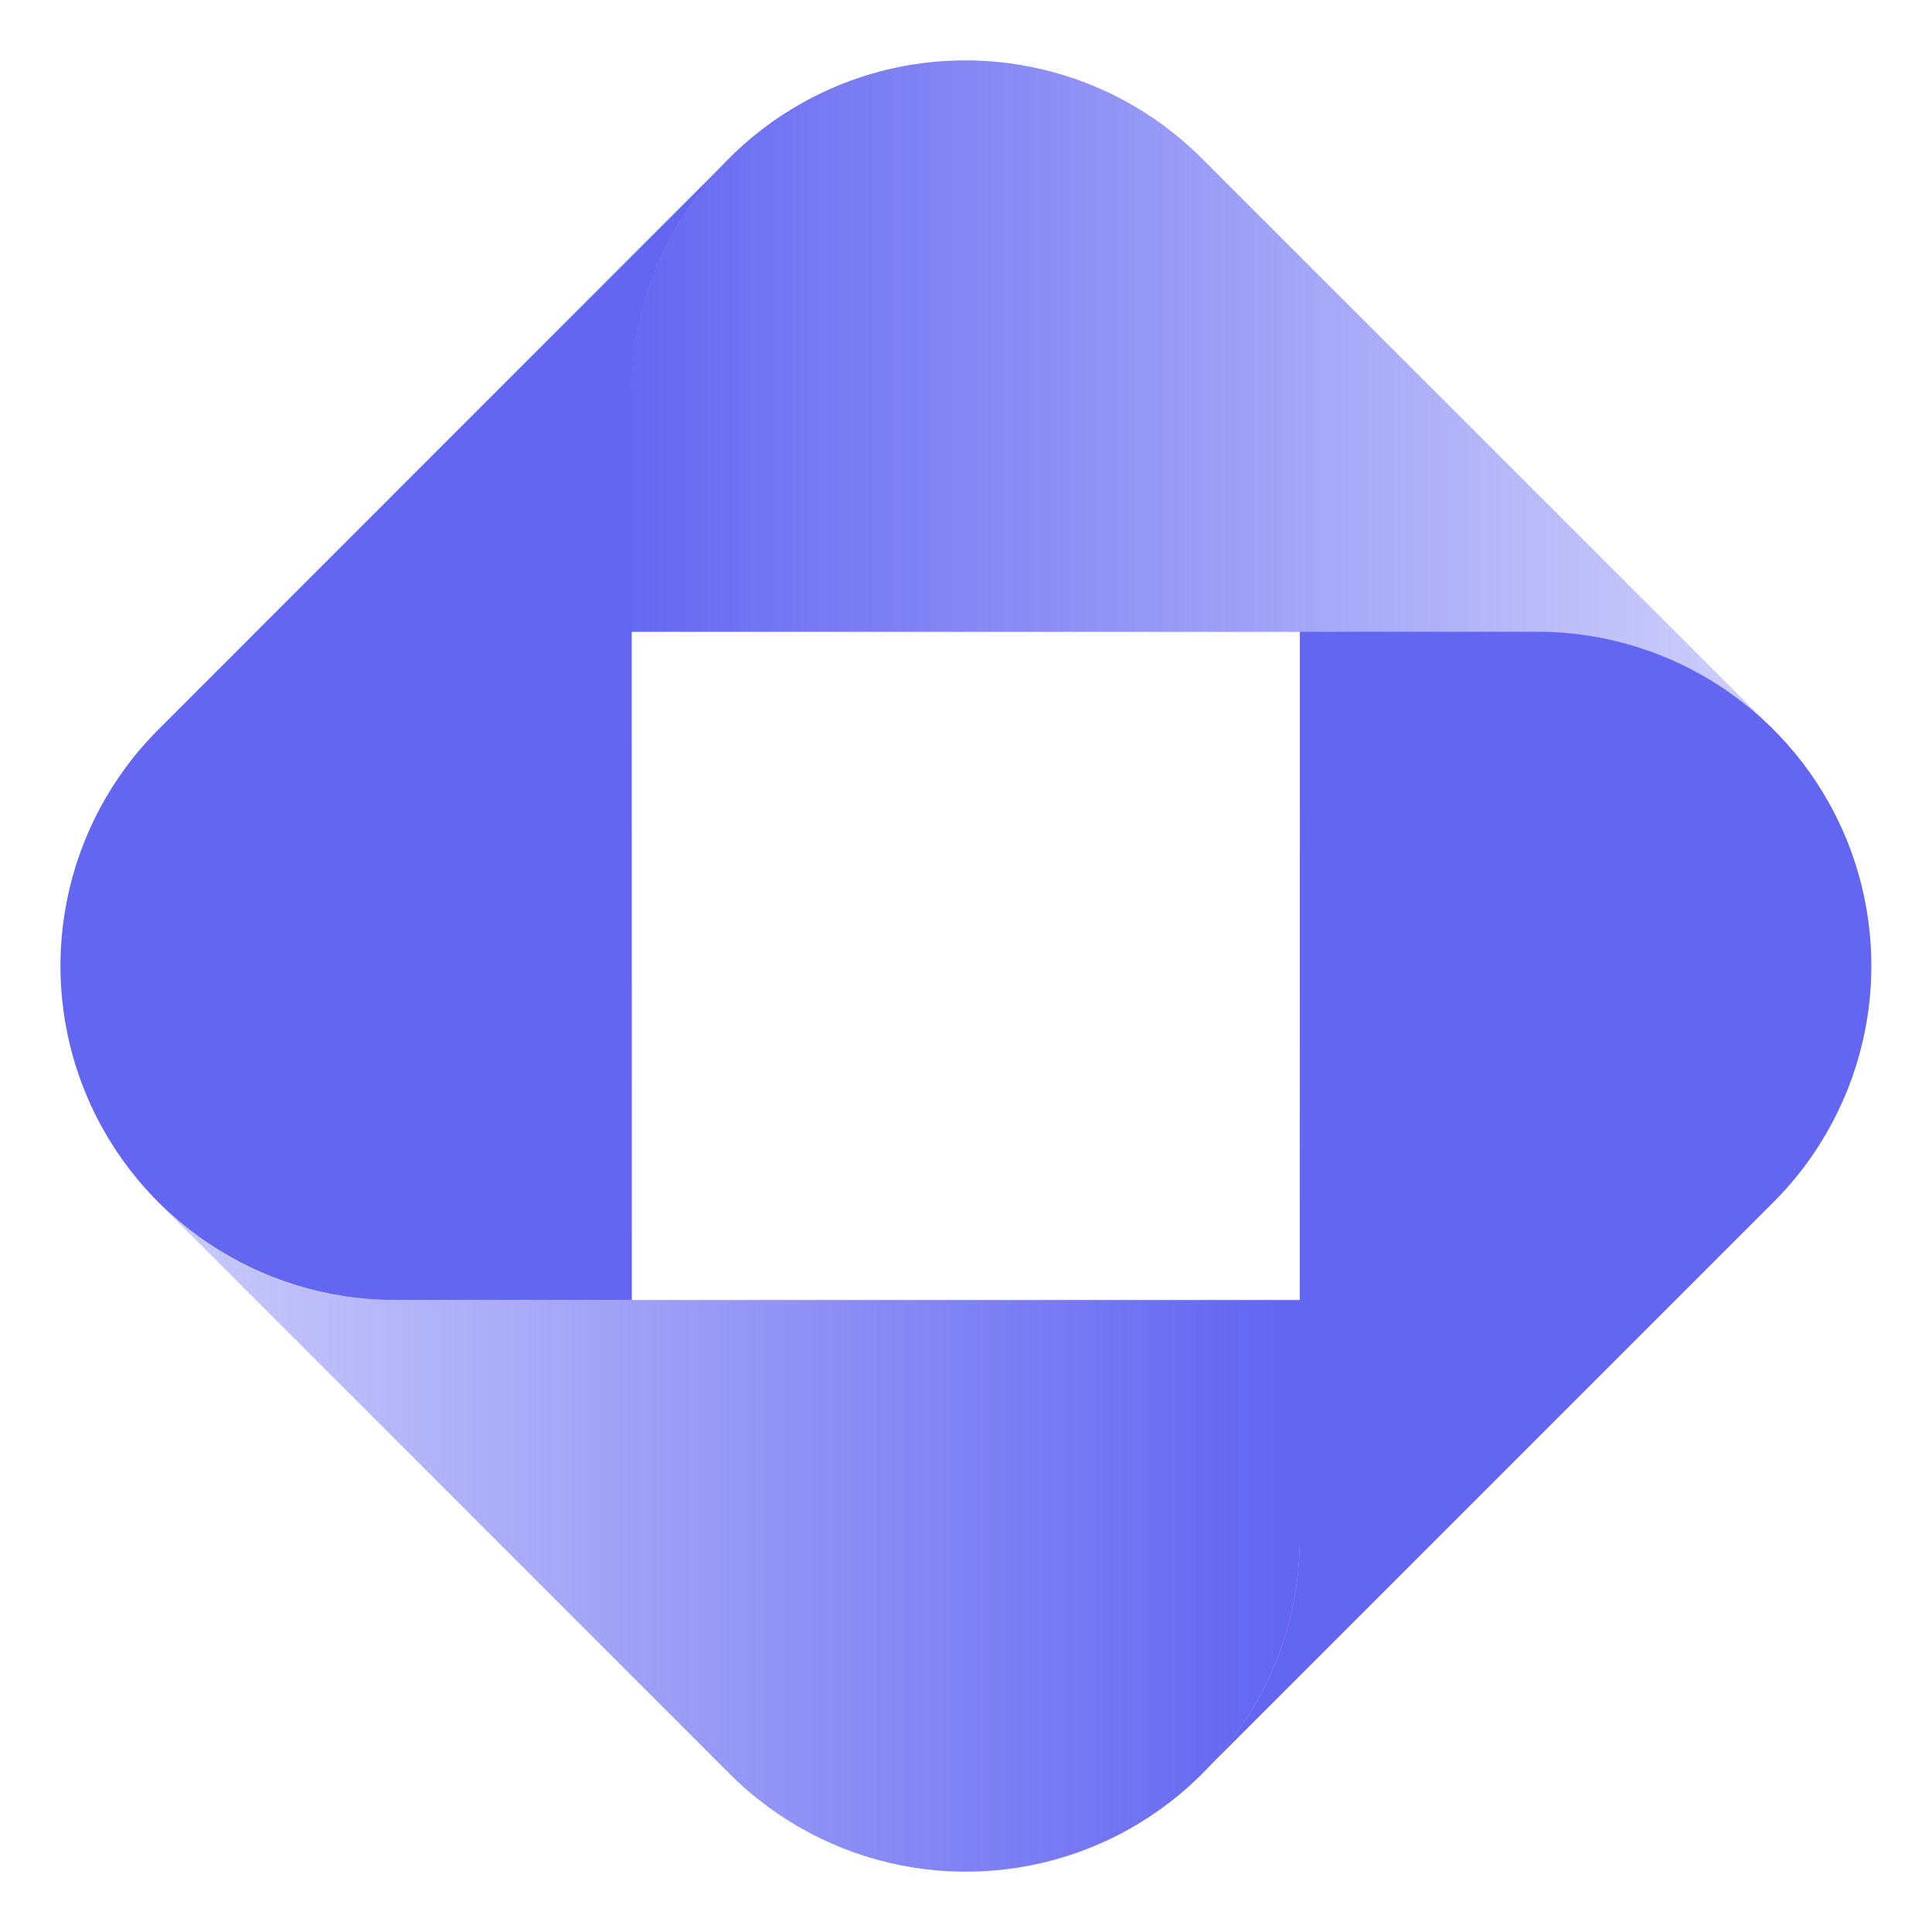
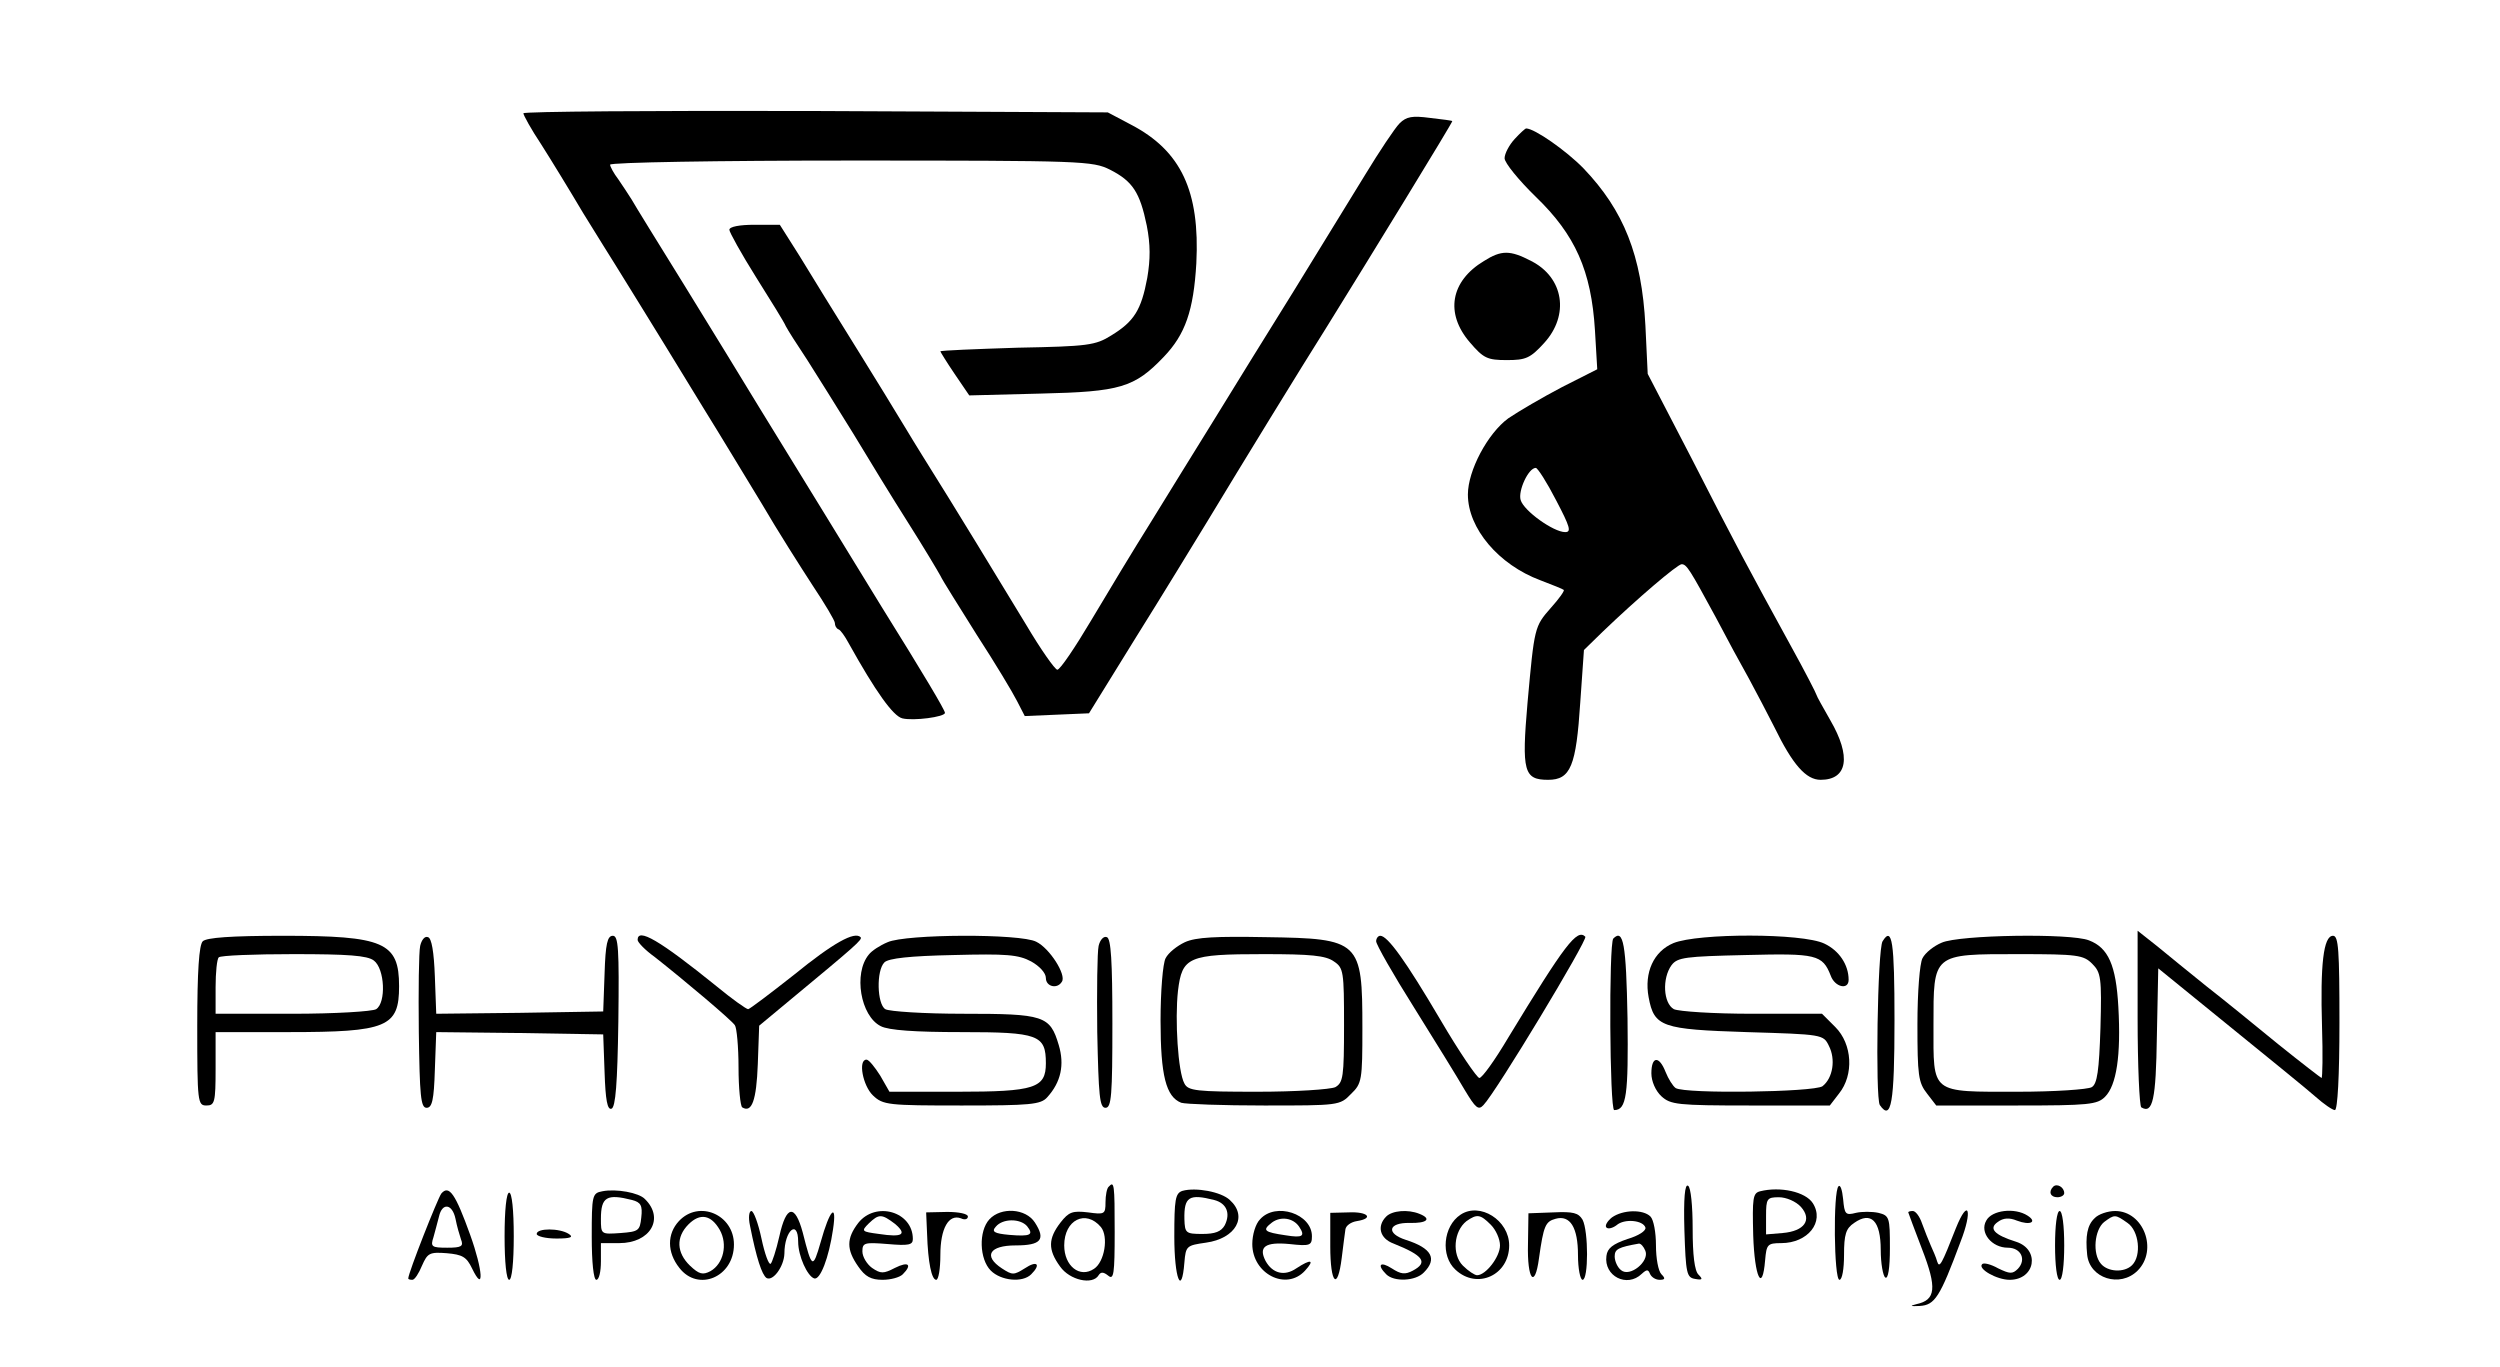
- <svg xmlns="http://www.w3.org/2000/svg" width="32" height="32" fill="none">
-   <path fill="url(#a)" d="M25.46 10.467a5.509 5.509 0 0 1 3.909 1.617l-1.62-1.62-7.847-7.844a5.533 5.533 0 0 0-9.445 3.911v3.934l15.002.002Z" />
-   <path fill="#6366F1" d="M10.463 6.534a5.518 5.518 0 0 1 1.617-3.91l-1.62 1.62-7.84 7.843a5.534 5.534 0 0 0 3.911 9.445h3.934l-.002-14.998ZM21.528 25.465a5.507 5.507 0 0 1-1.618 3.91l1.62-1.62 7.847-7.847a5.534 5.534 0 0 0-3.913-9.445H21.53l-.002 15.002Z" />
-   <path fill="url(#b)" d="M6.529 21.532a5.507 5.507 0 0 1-3.908-1.618l1.62 1.62 7.845 7.847a5.533 5.533 0 0 0 9.445-3.914v-3.935H6.529Z" />
-   <defs>
-     <linearGradient id="a" x1="10" x2="29" y1="11" y2="11" gradientUnits="userSpaceOnUse">
-       <stop stop-color="#6366F1" />
-       <stop offset="1" stop-color="#6366F1" stop-opacity=".32" />
-     </linearGradient>
-     <linearGradient id="b" x1="2.164" x2="21.162" y1="29.916" y2="29.916" gradientUnits="userSpaceOnUse">
-       <stop stop-color="#6366F1" stop-opacity=".32" />
-       <stop offset="1" stop-color="#6366F1" />
-     </linearGradient>
-   </defs>
+ <svg xmlns="http://www.w3.org/2000/svg" version="1.0" width="545pt" height="298pt" viewBox="0 0 545 298" preserveAspectRatio="xMidYMid meet">
+   <g transform="translate(0,298) scale(0.1,-0.1)" fill="#000000" stroke="none">
+     <path d="M1141 2733 c0 -4 17 -35 39 -68 21 -33 62 -100 91 -149 30 -48 61 -99 69 -111 14 -23 65 -104 195 -317 33 -53 89 -146 125 -205 35 -60 86 -140 112 -180 26 -39 48 -76 48 -81 0 -6 3 -12 8 -14 4 -1 14 -15 22 -30 59 -106 97 -159 117 -164 24 -6 93 3 93 12 0 6 -47 85 -138 231 -67 110 -183 298 -267 435 -33 54 -106 174 -163 266 -57 92 -109 176 -115 187 -7 11 -20 31 -29 44 -10 13 -18 28 -18 32 0 5 236 9 525 9 507 0 527 -1 565 -20 49 -25 65 -49 80 -122 8 -41 8 -73 1 -114 -13 -70 -29 -95 -78 -125 -35 -22 -51 -24 -205 -27 -93 -3 -168 -6 -168 -8 0 -1 14 -24 31 -49 l32 -47 156 4 c173 4 204 13 268 80 47 49 65 101 71 204 8 157 -33 245 -142 302 l-51 27 -637 3 c-351 1 -638 -1 -637 -5z" />
+     <path d="M3051 2711 c-10 -10 -44 -61 -75 -112 -32 -52 -102 -166 -156 -254 -55 -88 -132 -213 -172 -278 -40 -65 -103 -166 -139 -225 -37 -59 -95 -155 -130 -214 -35 -59 -68 -108 -74 -108 -5 0 -36 44 -68 98 -62 102 -151 249 -227 370 -25 40 -49 81 -55 90 -5 9 -41 67 -78 127 -38 61 -74 119 -80 129 -7 11 -31 51 -54 88 l-43 68 -55 0 c-32 0 -55 -4 -55 -11 0 -5 26 -52 58 -103 32 -51 62 -99 65 -107 4 -8 25 -41 47 -74 21 -33 66 -105 100 -160 33 -55 87 -143 120 -195 33 -52 64 -104 70 -115 5 -11 42 -69 80 -130 39 -60 78 -125 87 -143 l17 -33 70 3 70 3 102 165 c57 91 127 206 157 255 73 121 203 333 261 425 90 145 274 445 272 446 0 1 -22 4 -49 7 -38 5 -51 3 -66 -12z" />
+     <path d="M3302 2677 c-12 -13 -22 -32 -22 -42 0 -10 31 -48 68 -84 86 -83 121 -161 129 -291 l5 -85 -77 -39 c-42 -22 -95 -53 -117 -68 -45 -33 -88 -114 -88 -166 0 -74 67 -153 158 -187 26 -10 49 -19 51 -21 2 -2 -10 -19 -28 -39 -36 -41 -36 -42 -51 -207 -13 -150 -8 -168 45 -168 49 0 61 30 70 169 l8 114 41 40 c75 72 163 147 172 147 11 0 18 -12 74 -115 23 -44 56 -105 73 -135 16 -30 41 -77 55 -105 40 -82 69 -115 101 -115 59 0 67 51 21 130 -16 28 -30 53 -30 55 0 2 -25 51 -56 107 -92 168 -117 214 -216 408 l-96 185 -5 105 c-8 153 -47 251 -135 343 -38 39 -107 87 -125 87 -2 0 -13 -10 -25 -23z m90 -787 c31 -59 34 -70 20 -70 -25 0 -90 46 -97 70 -6 20 17 70 33 70 4 0 24 -31 44 -70z" />
+     <path d="M3235 2411 c-73 -44 -85 -114 -31 -177 30 -35 38 -39 81 -39 41 0 51 4 81 37 56 61 43 143 -28 179 -46 24 -65 24 -103 0z" />
+     <path d="M4660 761 c0 -104 4 -192 8 -195 25 -15 32 16 34 156 l3 147 155 -126 c85 -69 170 -138 188 -154 18 -16 37 -29 42 -29 6 0 10 75 10 190 0 159 -2 190 -14 190 -21 0 -28 -63 -24 -198 2 -61 1 -112 -1 -112 -1 0 -44 33 -95 74 -50 41 -120 98 -156 126 -36 29 -84 68 -107 87 l-43 34 0 -190z" />
+     <path d="M442 928 c-8 -8 -12 -64 -12 -185 0 -166 1 -173 20 -173 18 0 20 7 20 80 l0 80 159 0 c215 0 241 11 241 100 0 96 -33 110 -253 110 -113 0 -167 -4 -175 -12z m373 -42 c24 -18 27 -92 5 -106 -8 -5 -90 -10 -182 -10 l-168 0 0 58 c0 32 3 62 7 65 3 4 77 7 163 7 118 0 161 -3 175 -14z" />
+     <path d="M916 918 c-3 -13 -4 -97 -3 -188 2 -139 4 -165 17 -165 12 0 16 17 18 83 l3 82 182 -2 182 -3 3 -83 c2 -60 6 -82 15 -79 9 3 13 55 15 190 2 160 0 187 -12 187 -12 0 -16 -18 -18 -82 l-3 -83 -182 -3 -182 -2 -3 81 c-2 54 -7 84 -15 86 -7 3 -14 -6 -17 -19z" />
+     <path d="M1390 931 c0 -5 16 -22 37 -37 66 -52 168 -138 175 -149 4 -5 8 -47 8 -92 0 -45 4 -84 8 -87 21 -13 31 15 34 94 l3 84 65 54 c146 121 161 134 156 139 -13 13 -59 -12 -145 -82 -52 -41 -97 -75 -100 -75 -4 0 -35 22 -69 50 -125 101 -172 128 -172 101z" />
+     <path d="M1935 926 c-17 -7 -35 -19 -41 -27 -34 -41 -18 -134 26 -156 17 -9 75 -13 176 -13 168 0 184 -6 184 -68 0 -54 -24 -62 -193 -62 l-148 0 -20 35 c-12 19 -25 35 -30 35 -19 0 -8 -57 14 -78 22 -21 33 -22 194 -22 149 0 172 2 186 18 30 33 38 71 25 114 -19 64 -32 68 -208 68 -85 0 -162 5 -170 10 -18 11 -20 84 -2 102 9 9 56 14 150 16 116 3 142 1 170 -14 18 -10 32 -25 32 -36 0 -19 25 -25 35 -8 10 15 -27 73 -56 87 -34 18 -284 17 -324 -1z" />
+     <path d="M2395 918 c-3 -13 -4 -97 -3 -188 3 -139 5 -165 18 -165 13 0 15 27 15 184 0 136 -3 185 -12 188 -7 3 -15 -6 -18 -19z" />
+     <path d="M2583 926 c-17 -8 -36 -23 -42 -35 -6 -11 -11 -72 -11 -136 0 -120 12 -166 45 -179 9 -3 91 -6 181 -6 162 0 165 0 189 25 24 23 25 30 25 144 0 190 -5 195 -210 198 -109 2 -153 0 -177 -11z m325 -42 c21 -14 22 -22 22 -139 0 -113 -2 -125 -19 -135 -11 -5 -86 -10 -170 -10 -133 0 -151 2 -159 18 -14 25 -21 139 -14 202 9 74 22 80 187 80 102 0 135 -3 153 -16z" />
+     <path d="M3000 928 c0 -7 37 -72 83 -145 45 -72 95 -153 110 -179 24 -40 30 -45 41 -33 28 29 228 361 222 367 -18 18 -44 -16 -168 -220 -29 -49 -57 -88 -63 -88 -5 0 -44 57 -85 127 -76 129 -115 183 -131 183 -5 0 -9 -6 -9 -12z" />
+     <path d="M3517 934 c-10 -11 -8 -374 2 -374 27 0 31 33 29 200 -3 163 -9 196 -31 174z" />
+     <path d="M3648 924 c-43 -18 -64 -64 -54 -118 12 -65 29 -70 214 -76 165 -5 167 -5 179 -30 15 -29 9 -70 -14 -88 -19 -13 -299 -17 -320 -4 -6 4 -16 20 -22 35 -14 36 -31 35 -31 -3 0 -17 9 -38 22 -50 20 -18 34 -20 194 -20 l173 0 20 26 c33 41 29 108 -8 145 l-29 29 -152 0 c-85 0 -160 5 -171 10 -23 13 -26 67 -5 96 13 17 30 19 161 22 155 4 168 1 186 -45 9 -25 39 -32 39 -9 0 33 -21 64 -53 79 -48 23 -275 23 -329 1z" />
+     <path d="M4104 928 c-11 -18 -16 -341 -6 -357 25 -36 32 4 32 185 0 171 -5 206 -26 172z" />
+     <path d="M4233 925 c-17 -7 -36 -22 -42 -34 -6 -11 -11 -74 -11 -144 0 -111 2 -127 21 -151 l20 -26 175 0 c158 0 176 2 193 19 25 25 35 90 29 196 -5 91 -22 129 -64 145 -40 16 -283 12 -321 -5z m328 -46 c19 -19 21 -30 18 -140 -3 -93 -7 -122 -19 -129 -8 -5 -81 -10 -161 -10 -192 0 -184 -6 -184 145 0 157 -3 155 186 155 128 0 141 -2 160 -21z" />
+     <path d="M2417 393 c-4 -3 -7 -19 -7 -34 0 -26 -2 -27 -38 -22 -34 4 -42 1 -60 -22 -27 -35 -28 -59 -1 -96 21 -30 71 -41 84 -19 5 8 11 7 21 -1 12 -10 14 4 14 95 0 106 -1 112 -13 99z m-17 -88 c17 -21 8 -76 -15 -91 -31 -21 -65 6 -65 51 0 56 47 79 80 40z" />
+     <path d="M3672 298 c3 -94 5 -103 23 -106 16 -3 18 -1 8 9 -9 8 -13 44 -13 100 0 50 -4 91 -10 94 -7 5 -10 -27 -8 -97z" />
+     <path d="M4008 394 c-12 -11 -10 -204 2 -204 6 0 10 24 10 54 0 45 4 58 22 70 37 26 58 5 58 -59 0 -29 5 -57 10 -60 6 -4 10 20 10 64 0 67 -1 71 -25 77 -14 3 -36 3 -49 0 -23 -6 -25 -3 -28 30 -2 20 -6 32 -10 28z" />
+     <path d="M4476 393 c-11 -11 -6 -23 9 -23 8 0 15 4 15 9 0 13 -16 22 -24 14z" />
+     <path d="M962 378 c-8 -11 -72 -173 -72 -185 0 -2 4 -3 9 -3 5 0 14 14 21 31 12 27 16 30 54 27 34 -3 43 -8 55 -33 27 -56 24 -5 -4 73 -32 89 -46 110 -63 90z m31 -55 c3 -16 9 -36 12 -45 6 -15 1 -18 -30 -18 -34 0 -37 2 -30 23 3 12 9 32 12 45 7 31 29 28 36 -5z" />
+     <path d="M1313 383 c-22 -4 -23 -9 -23 -99 0 -56 4 -94 10 -94 6 0 10 18 10 40 l0 40 40 0 c68 0 99 54 56 96 -13 14 -63 23 -93 17z m65 -19 c19 -5 23 -12 20 -38 -3 -29 -6 -31 -45 -34 -43 -3 -43 -3 -43 31 0 48 13 55 68 41z" />
+     <path d="M2578 384 c-16 -5 -18 -19 -18 -100 0 -91 16 -132 22 -56 3 36 5 37 47 43 65 9 92 57 52 93 -19 18 -74 28 -103 20z m69 -20 c27 -7 36 -29 23 -55 -8 -14 -21 -19 -49 -19 -36 0 -38 2 -39 32 -1 49 10 56 65 42z" />
+     <path d="M3837 383 c-16 -4 -17 -15 -15 -96 3 -92 20 -127 26 -54 3 34 5 37 35 37 58 0 95 46 69 87 -16 25 -71 37 -115 26z m89 -34 c25 -28 8 -53 -40 -57 l-36 -3 0 40 c0 38 2 41 28 41 16 0 37 -9 48 -21z" />
+     <path d="M1100 285 c0 -57 4 -95 10 -95 6 0 10 38 10 95 0 57 -4 95 -10 95 -6 0 -10 -38 -10 -95z" />
+     <path d="M1480 318 c-26 -28 -26 -68 1 -102 41 -53 119 -20 119 51 0 65 -76 98 -120 51z m89 -19 c18 -32 8 -74 -20 -90 -17 -9 -25 -7 -45 12 -29 28 -31 62 -3 90 25 25 49 21 68 -12z" />
+     <path d="M1635 308 c14 -71 26 -107 36 -114 14 -8 38 25 39 53 0 51 30 76 30 26 0 -31 20 -75 35 -80 13 -4 32 45 41 107 9 60 -7 44 -27 -28 -17 -59 -19 -58 -39 21 -17 63 -36 60 -51 -8 -7 -31 -16 -58 -19 -60 -4 -3 -13 22 -20 55 -7 33 -17 60 -22 60 -5 0 -7 -14 -3 -32z" />
+     <path d="M1871 314 c-26 -34 -26 -58 0 -95 15 -22 28 -29 53 -29 17 0 37 5 44 12 21 21 13 29 -17 14 -25 -13 -31 -13 -50 0 -11 8 -21 24 -21 36 0 19 5 20 55 16 46 -4 55 -2 55 11 0 60 -81 83 -119 35z m80 -2 c27 -23 17 -30 -35 -22 -38 5 -39 6 -22 23 22 21 28 21 57 -1z" />
+     <path d="M2021 291 c2 -64 10 -101 20 -101 5 0 9 24 9 54 0 58 18 90 45 80 8 -4 15 -2 15 4 0 6 -20 10 -45 10 l-46 -1 2 -46z" />
+     <path d="M2157 322 c-24 -26 -22 -87 3 -112 22 -22 69 -27 88 -8 22 22 13 31 -14 13 -24 -15 -27 -15 -50 0 -41 27 -27 50 30 50 56 0 66 13 42 50 -20 31 -74 34 -99 7z m82 -15 c15 -19 8 -23 -39 -19 -33 3 -39 7 -29 18 15 18 53 18 68 1z" />
+     <path d="M2747 322 c-10 -10 -17 -34 -17 -54 0 -65 74 -103 115 -58 22 24 13 26 -19 5 -26 -18 -52 -11 -67 16 -16 31 -1 42 52 37 45 -5 49 -3 49 17 0 49 -79 75 -113 37z m85 -16 c14 -21 8 -25 -29 -19 -48 7 -52 11 -30 28 19 14 46 10 59 -9z" />
+     <path d="M2900 263 c0 -82 16 -98 25 -25 3 26 7 54 8 62 1 8 12 16 25 18 38 6 24 21 -18 19 l-40 -1 0 -73z" />
+     <path d="M3022 328 c-21 -21 -14 -48 16 -59 65 -26 76 -41 42 -59 -17 -9 -26 -8 -46 5 -25 16 -33 8 -12 -13 17 -17 64 -15 82 4 30 30 17 53 -39 71 -44 14 -39 38 8 37 38 -1 49 9 21 20 -25 10 -59 7 -72 -6z" />
+     <path d="M3184 332 c-38 -25 -44 -90 -11 -120 47 -44 117 -12 117 53 0 55 -64 95 -106 67z m66 -22 c11 -11 20 -31 20 -45 0 -25 -31 -65 -50 -65 -5 0 -19 9 -31 21 -24 24 -20 75 8 97 23 16 30 15 53 -8z" />
+     <path d="M3331 268 c-2 -78 15 -99 24 -31 10 71 14 80 36 86 32 9 49 -19 49 -79 0 -30 5 -54 10 -54 13 0 13 106 0 131 -9 15 -20 18 -64 16 l-54 -2 -1 -67z" />
+     <path d="M3514 326 c-10 -8 -16 -18 -12 -22 4 -4 14 -1 22 5 17 15 58 11 63 -5 2 -7 -15 -18 -39 -25 -32 -11 -44 -20 -46 -37 -6 -44 45 -70 77 -39 11 10 14 10 18 0 3 -7 12 -13 21 -13 12 0 13 3 4 12 -7 7 -12 35 -12 63 0 28 -5 56 -12 63 -16 16 -60 15 -84 -2z m73 -73 c9 -23 -34 -58 -53 -42 -8 6 -14 20 -14 30 0 16 8 20 53 28 4 0 10 -6 14 -16z" />
+     <path d="M4160 337 c0 -1 14 -38 30 -80 33 -85 30 -111 -12 -120 -16 -4 -13 -5 7 -4 33 2 44 19 89 140 27 69 17 97 -10 30 -31 -79 -36 -89 -41 -73 -2 8 -9 24 -14 35 -5 11 -13 32 -19 48 -5 15 -14 27 -20 27 -5 0 -10 -1 -10 -3z" />
+     <path d="M4330 319 c-15 -26 12 -59 47 -59 29 0 41 -26 22 -46 -12 -12 -18 -11 -43 1 -16 9 -32 13 -35 9 -10 -10 32 -34 60 -34 56 0 67 66 14 83 -48 15 -60 29 -40 43 12 9 25 10 42 3 29 -11 45 -3 23 11 -28 18 -78 12 -90 -11z" />
+     <path d="M4480 265 c0 -43 4 -75 10 -75 6 0 10 32 10 75 0 43 -4 75 -10 75 -6 0 -10 -32 -10 -75z" />
+     <path d="M4566 324 c-16 -15 -20 -39 -16 -79 5 -52 72 -73 110 -35 45 45 13 130 -49 130 -16 0 -37 -7 -45 -16z m72 -10 c25 -17 31 -71 10 -92 -17 -17 -53 -15 -68 3 -19 22 -14 74 7 91 23 17 24 17 51 -2z" />
+     <path d="M1170 290 c0 -5 19 -10 43 -10 31 0 38 3 27 10 -20 13 -70 13 -70 0z" />
+   </g>
</svg>
